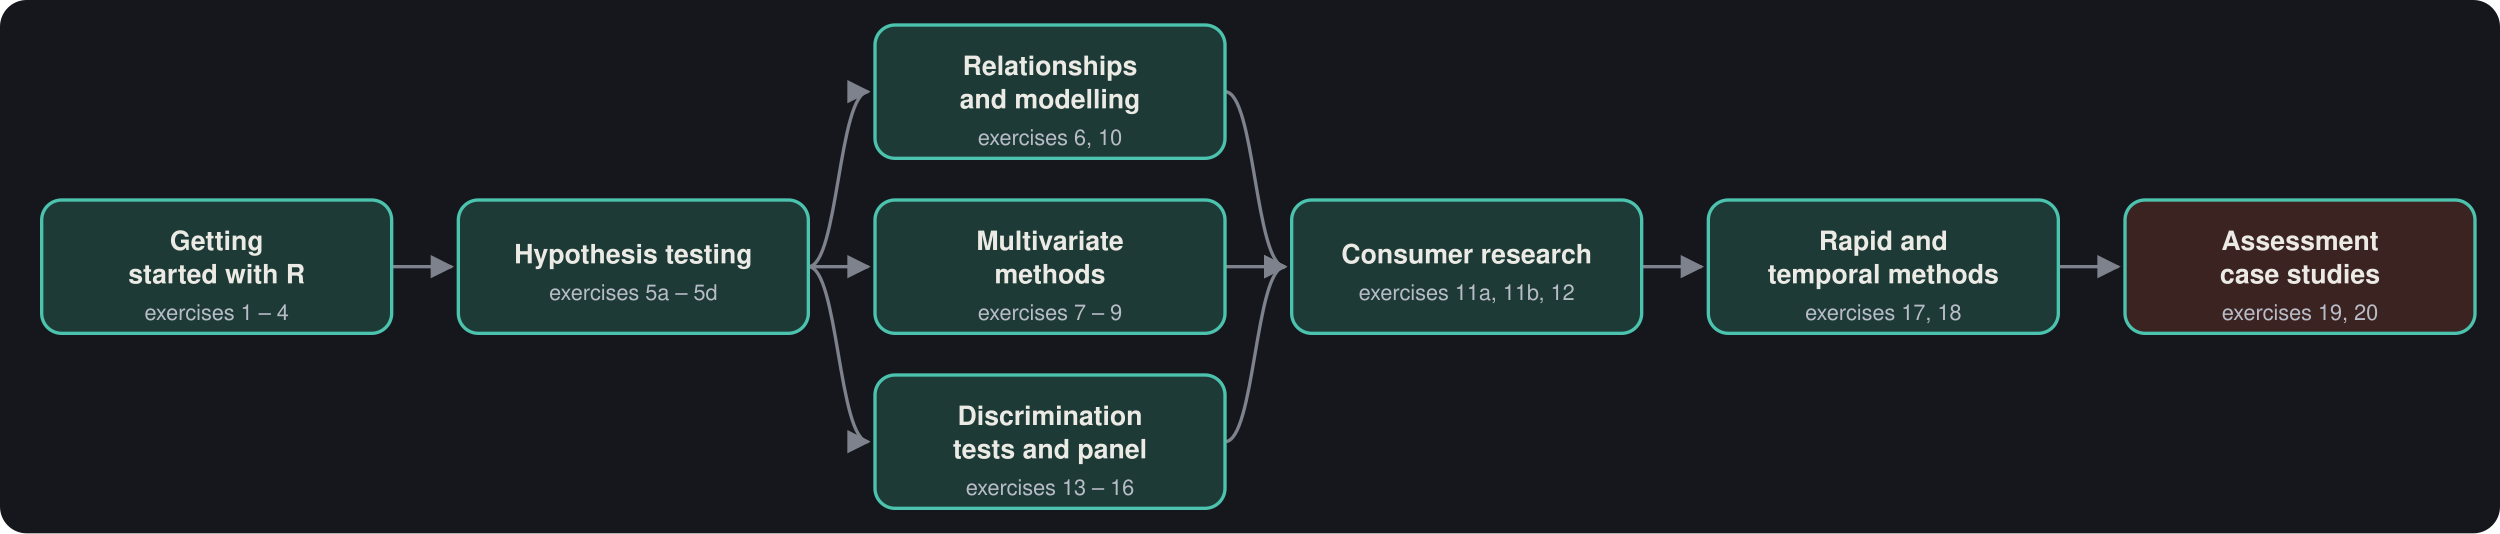
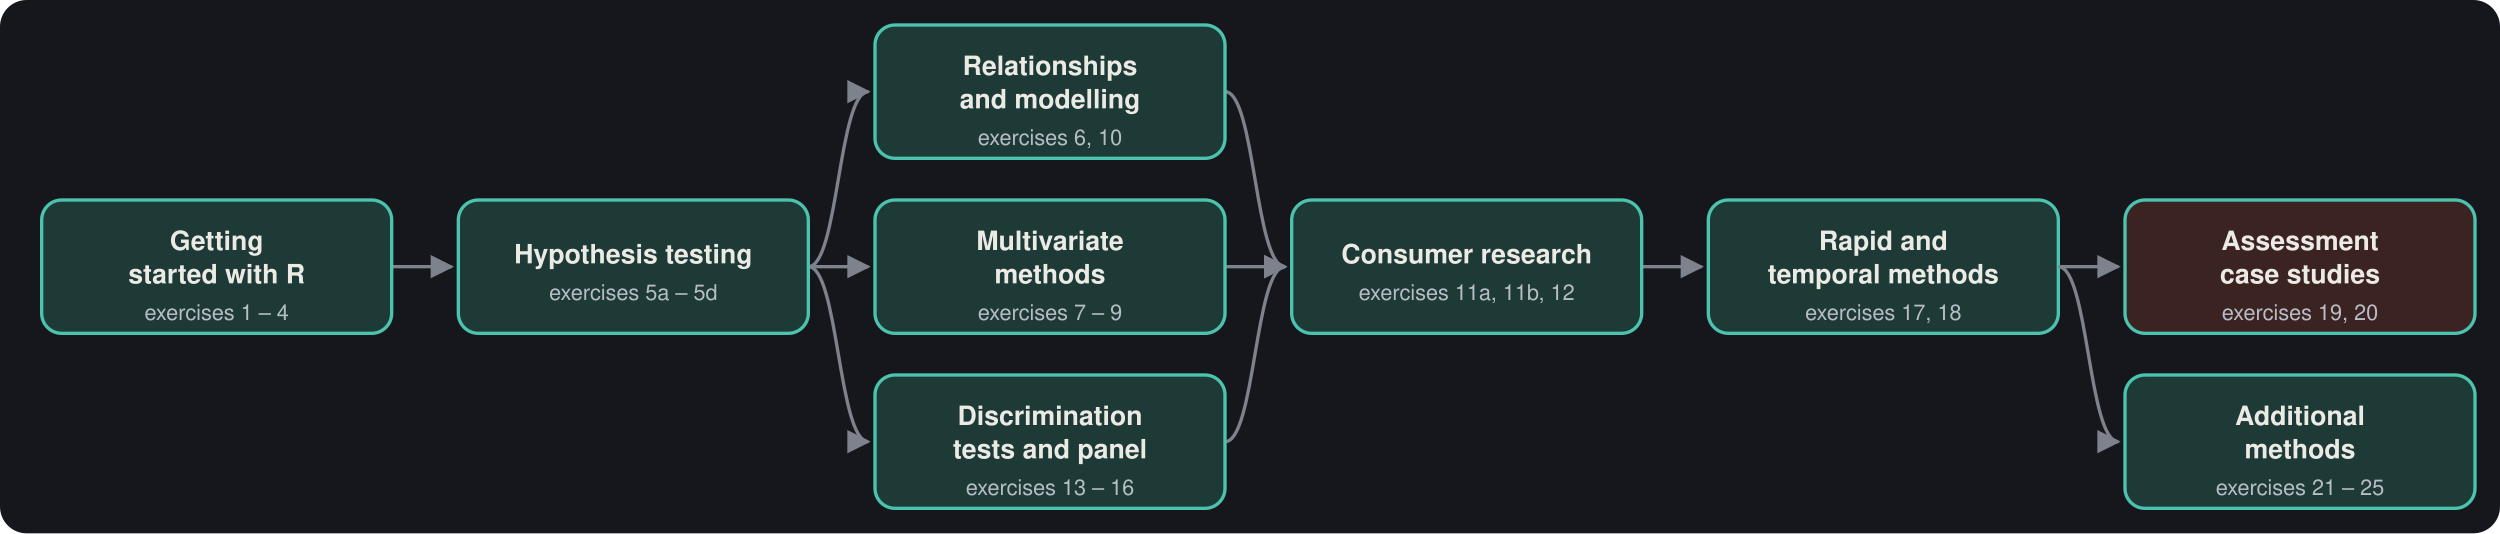
<svg xmlns="http://www.w3.org/2000/svg" viewBox="0 0 1500 320" width="1500" height="320" font-family="Segoe UI, Helvetica, Arial, sans-serif">
  <rect width="1500" height="320" rx="16" fill="#15171c" />
  <defs>
    <marker id="a" viewBox="0 0 10 10" refX="9" refY="5" markerWidth="7" markerHeight="7" orient="auto">
      <path d="M0,0 L10,5 L0,10 z" fill="#7d828d" />
    </marker>
  </defs>
  <line x1="235.0" y1="160" x2="271.0" y2="160" stroke="#7d828d" stroke-width="2" marker-end="url(#a)" />
  <path d="M485.0,160 C503.0,160 503.0,55 521.0,55" fill="none" stroke="#7d828d" stroke-width="2" marker-end="url(#a)" />
  <line x1="485.0" y1="160" x2="521.0" y2="160" stroke="#7d828d" stroke-width="2" marker-end="url(#a)" />
  <path d="M485.0,160 C503.0,160 503.0,265 521.0,265" fill="none" stroke="#7d828d" stroke-width="2" marker-end="url(#a)" />
  <path d="M735.0,55 C753.0,55 753.0,160 771.0,160" fill="none" stroke="#7d828d" stroke-width="2" marker-end="url(#a)" />
  <line x1="735.0" y1="160" x2="771.0" y2="160" stroke="#7d828d" stroke-width="2" marker-end="url(#a)" />
  <path d="M735.0,265 C753.0,265 753.0,160 771.0,160" fill="none" stroke="#7d828d" stroke-width="2" marker-end="url(#a)" />
  <line x1="985.0" y1="160" x2="1021.0" y2="160" stroke="#7d828d" stroke-width="2" marker-end="url(#a)" />
  <line x1="1235.0" y1="160" x2="1271.0" y2="160" stroke="#7d828d" stroke-width="2" marker-end="url(#a)" />
  <rect x="25.0" y="120.0" width="210" height="80" rx="12" fill="#1d3a36" stroke="#4cc3ae" stroke-width="2" />
  <text x="130" y="150" text-anchor="middle" font-size="16" font-weight="700" fill="#eceae4">Getting</text>
  <text x="130" y="170" text-anchor="middle" font-size="16" font-weight="700" fill="#eceae4">started with R</text>
  <text x="130" y="192" text-anchor="middle" font-size="13" fill="#b8bcc6">exercises 1 – 4</text>
  <rect x="275.0" y="120.0" width="210" height="80" rx="12" fill="#1d3a36" stroke="#4cc3ae" stroke-width="2" />
  <text x="380" y="158" text-anchor="middle" font-size="16" font-weight="700" fill="#eceae4">Hypothesis testing</text>
  <text x="380" y="180" text-anchor="middle" font-size="13" fill="#b8bcc6">exercises 5a – 5d</text>
  <rect x="525.0" y="15.0" width="210" height="80" rx="12" fill="#1d3a36" stroke="#4cc3ae" stroke-width="2" />
  <text x="630" y="45" text-anchor="middle" font-size="16" font-weight="700" fill="#eceae4">Relationships</text>
  <text x="630" y="65" text-anchor="middle" font-size="16" font-weight="700" fill="#eceae4">and modelling</text>
  <text x="630" y="87" text-anchor="middle" font-size="13" fill="#b8bcc6">exercises 6, 10</text>
  <rect x="525.0" y="120.0" width="210" height="80" rx="12" fill="#1d3a36" stroke="#4cc3ae" stroke-width="2" />
  <text x="630" y="150" text-anchor="middle" font-size="16" font-weight="700" fill="#eceae4">Multivariate</text>
  <text x="630" y="170" text-anchor="middle" font-size="16" font-weight="700" fill="#eceae4">methods</text>
  <text x="630" y="192" text-anchor="middle" font-size="13" fill="#b8bcc6">exercises 7 – 9</text>
  <rect x="525.0" y="225.0" width="210" height="80" rx="12" fill="#1d3a36" stroke="#4cc3ae" stroke-width="2" />
  <text x="630" y="255" text-anchor="middle" font-size="16" font-weight="700" fill="#eceae4">Discrimination</text>
  <text x="630" y="275" text-anchor="middle" font-size="16" font-weight="700" fill="#eceae4">tests and panel</text>
  <text x="630" y="297" text-anchor="middle" font-size="13" fill="#b8bcc6">exercises 13 – 16</text>
  <rect x="775.0" y="120.0" width="210" height="80" rx="12" fill="#1d3a36" stroke="#4cc3ae" stroke-width="2" />
  <text x="880" y="158" text-anchor="middle" font-size="16" font-weight="700" fill="#eceae4">Consumer research</text>
  <text x="880" y="180" text-anchor="middle" font-size="13" fill="#b8bcc6">exercises 11a, 11b, 12</text>
  <rect x="1025.0" y="120.0" width="210" height="80" rx="12" fill="#1d3a36" stroke="#4cc3ae" stroke-width="2" />
  <text x="1130" y="150" text-anchor="middle" font-size="16" font-weight="700" fill="#eceae4">Rapid and</text>
  <text x="1130" y="170" text-anchor="middle" font-size="16" font-weight="700" fill="#eceae4">temporal methods</text>
  <text x="1130" y="192" text-anchor="middle" font-size="13" fill="#b8bcc6">exercises 17, 18</text>
  <rect x="1275.0" y="120.0" width="210" height="80" rx="12" fill="#3b2322" stroke="#4cc3ae" stroke-width="2" />
  <text x="1380" y="150" text-anchor="middle" font-size="16" font-weight="700" fill="#eceae4">Assessment</text>
  <text x="1380" y="170" text-anchor="middle" font-size="16" font-weight="700" fill="#eceae4">case studies</text>
  <text x="1380" y="192" text-anchor="middle" font-size="13" fill="#b8bcc6">exercises 19, 20</text>
+   <path d="M1235.0,160 C1253.0,160 1253.0,265 1271.0,265" fill="none" stroke="#7d828d" stroke-width="2" marker-end="url(#a)" />
+   <rect x="1275.0" y="225.0" width="210" height="80" rx="12" fill="#1d3a36" stroke="#4cc3ae" stroke-width="2" />
+   <text x="1380" y="255" text-anchor="middle" font-size="16" font-weight="700" fill="#eceae4">Additional</text>
+   <text x="1380" y="275" text-anchor="middle" font-size="16" font-weight="700" fill="#eceae4">methods</text>
+   <text x="1380" y="297" text-anchor="middle" font-size="13" fill="#b8bcc6">exercises 21 – 25</text>
</svg>
